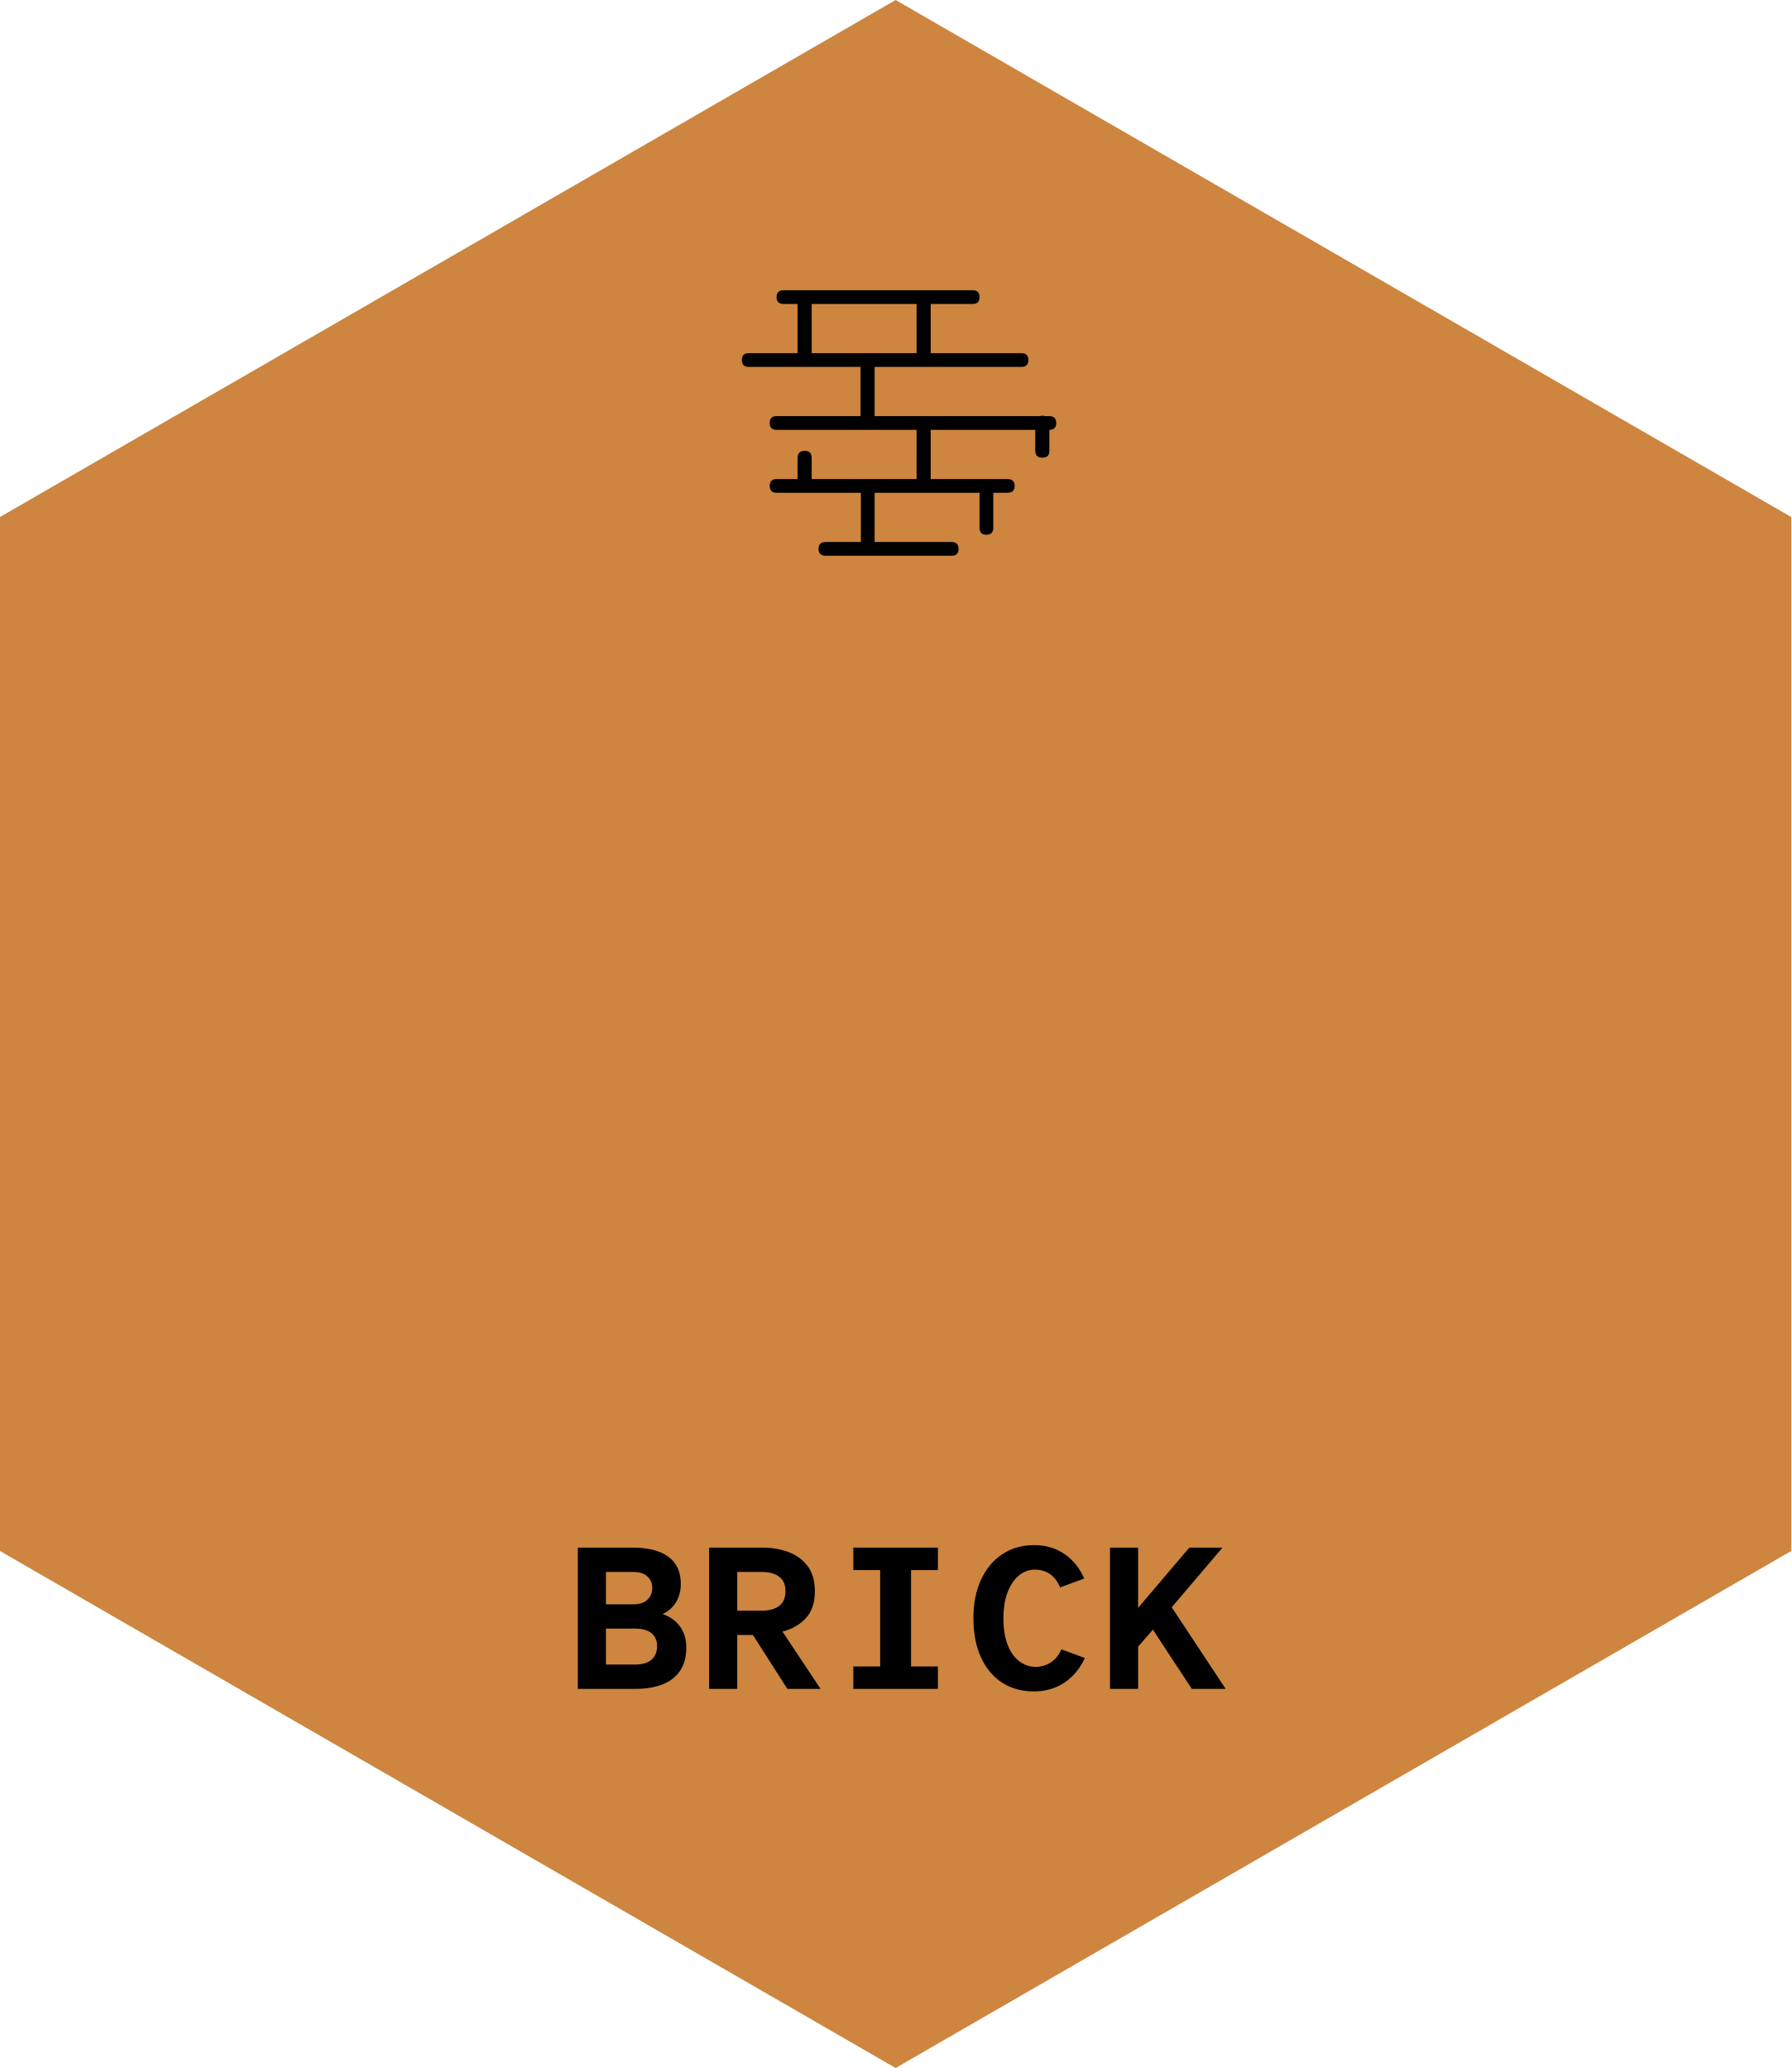
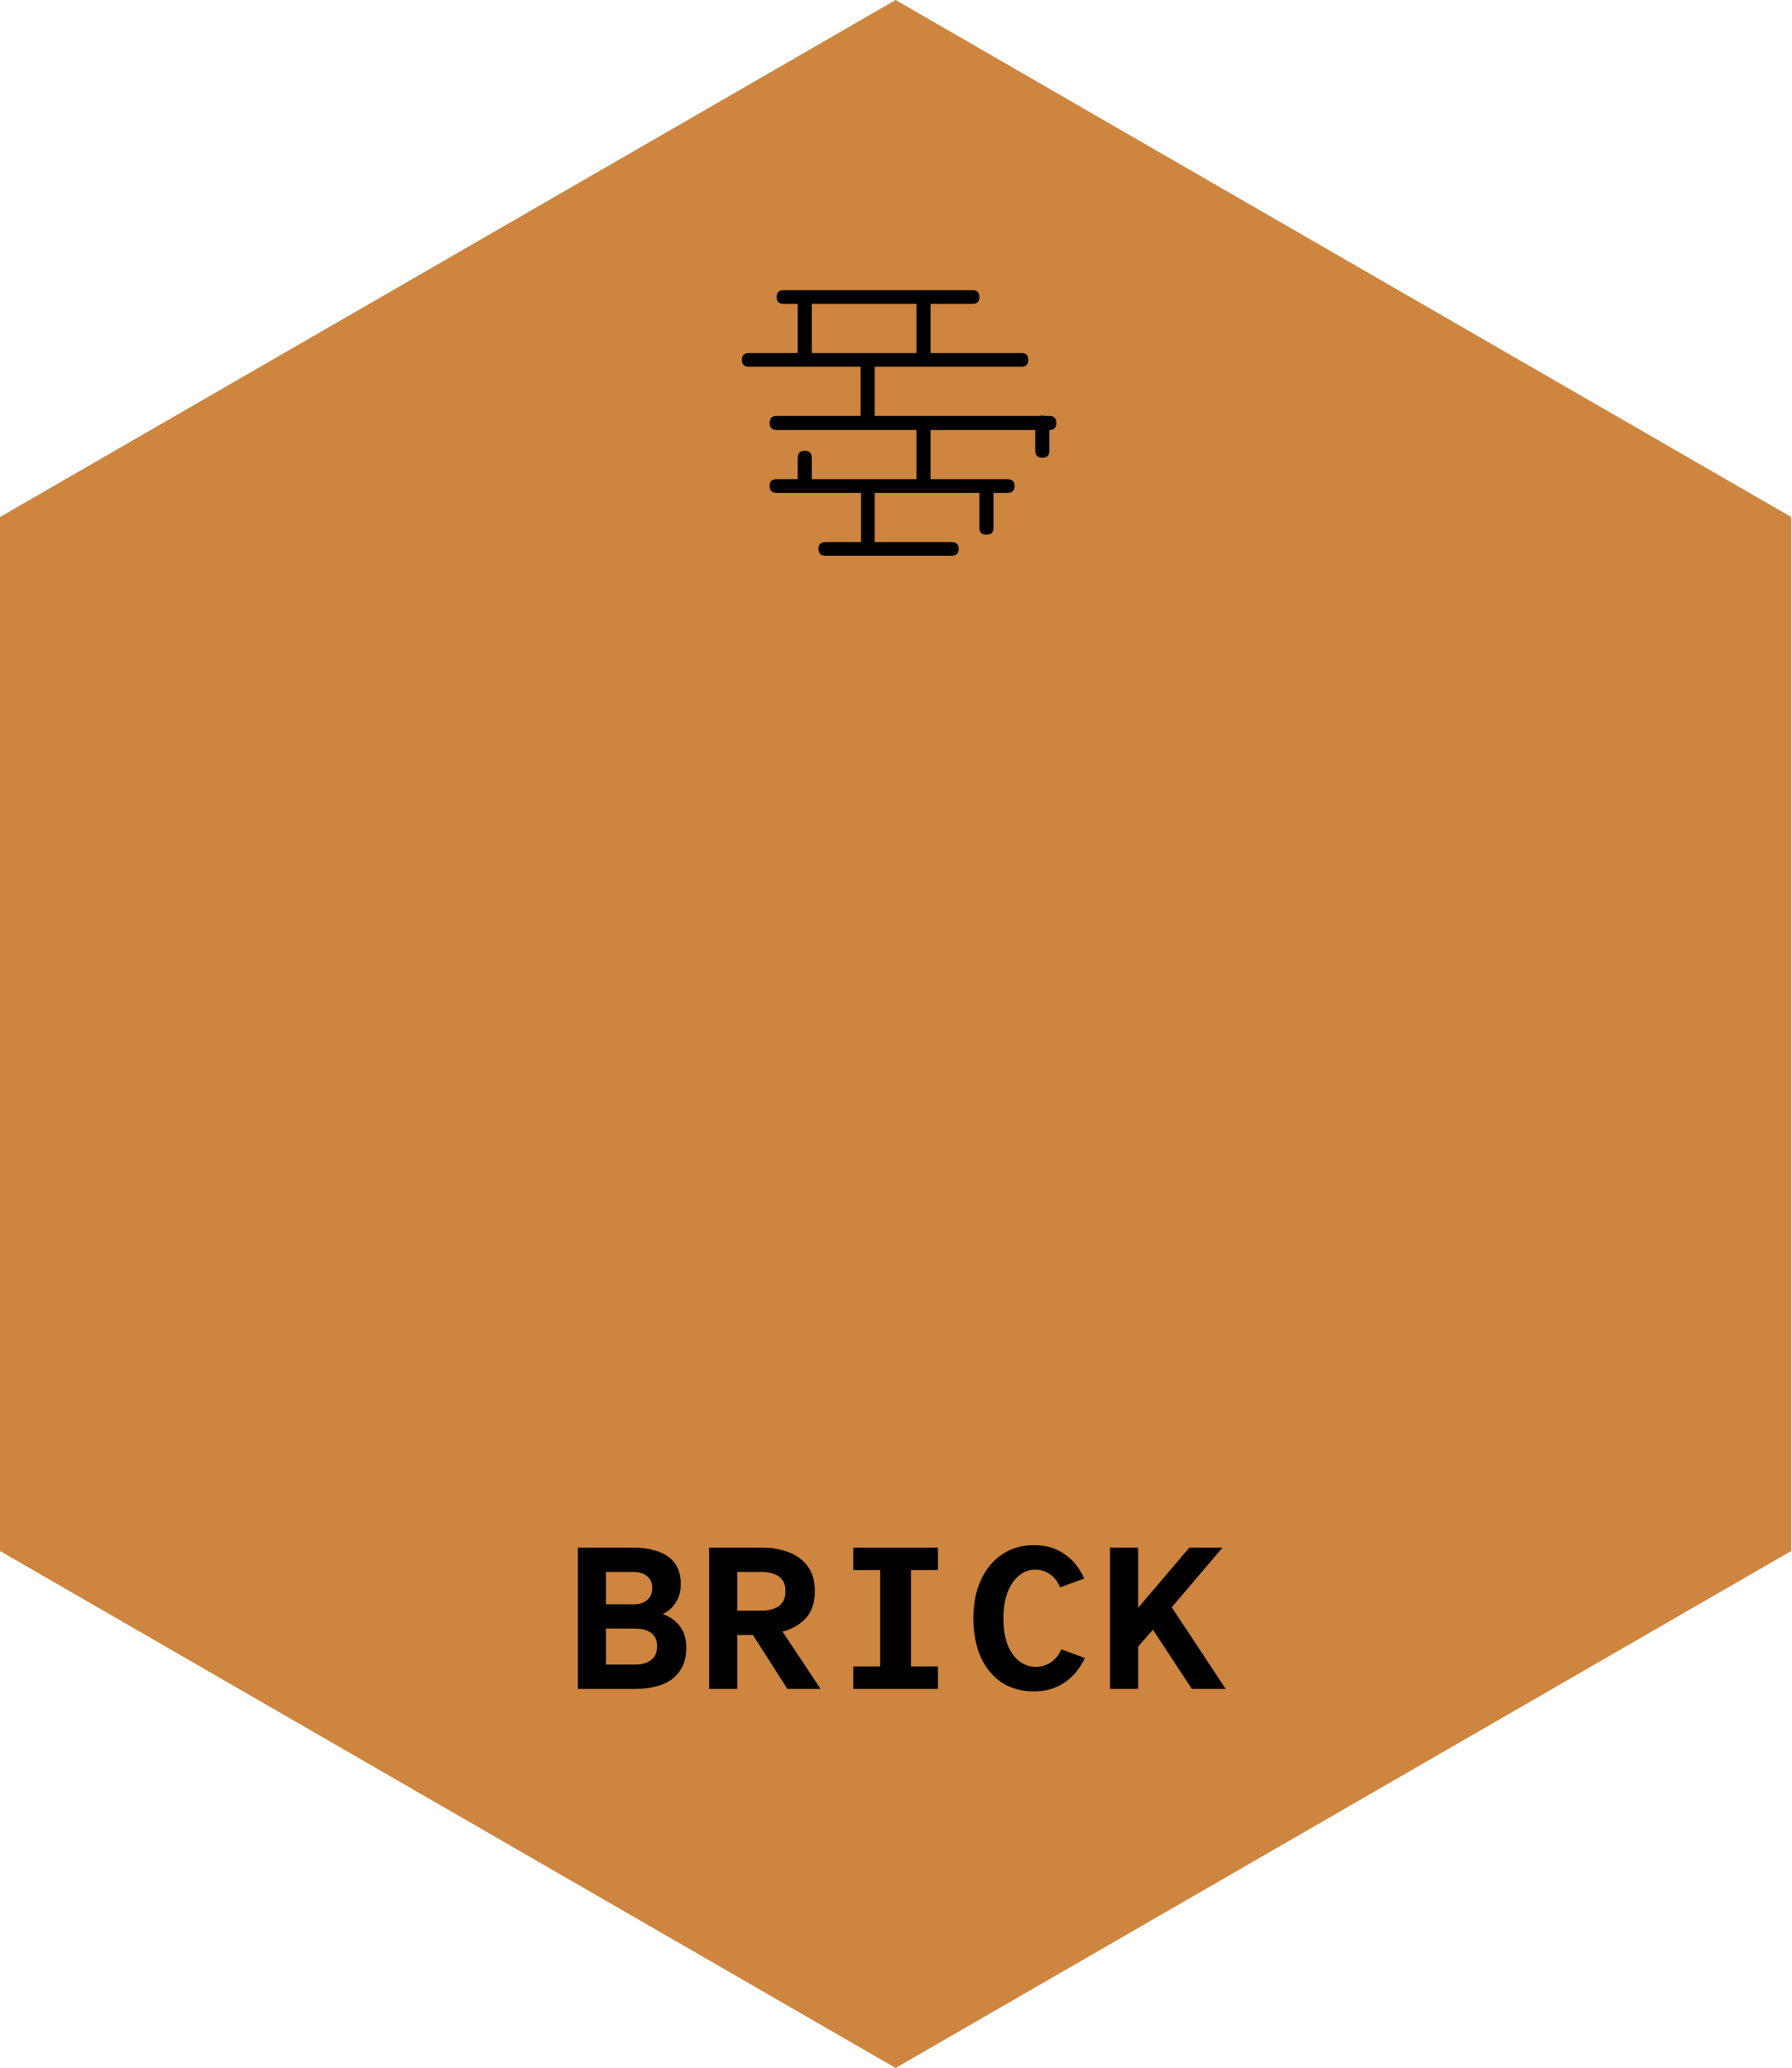
<svg xmlns="http://www.w3.org/2000/svg" width="77.942mm" height="90mm" viewBox="6.029 0 77.942 90">
  <polygon points="45,0 83.971,22.5 83.971,67.5 45,90 6.029,67.5 6.029,22.5" fill="peru" />
-   <path d="M43.473 15.669L43.473 18.408Q43.473 18.707 43.788 18.707L43.788 18.707Q44.087 18.707 44.087 18.408L44.087 18.408L44.087 15.669Q44.087 15.370 43.788 15.370L43.788 15.370Q43.473 15.370 43.473 15.669L43.473 15.669ZM38.608 15.968L50.479 15.968Q50.777 15.968 50.777 15.669L50.777 15.669Q50.777 15.370 50.479 15.370L50.479 15.370L38.608 15.370Q38.310 15.370 38.310 15.669L38.310 15.669Q38.310 15.968 38.608 15.968L38.608 15.968ZM46.527 15.669L46.527 13.229Q46.527 12.930 46.212 12.930L46.212 12.930Q45.913 12.930 45.913 13.229L45.913 13.229L45.913 15.669Q45.913 15.968 46.212 15.968L46.212 15.968Q46.527 15.968 46.527 15.669L46.527 15.669ZM39.820 18.707L51.690 18.707Q51.989 18.707 51.989 18.408L51.989 18.408Q51.989 18.110 51.690 18.110L51.690 18.110L39.820 18.110Q39.521 18.110 39.521 18.408L39.521 18.408Q39.521 18.707 39.820 18.707L39.820 18.707ZM45.913 18.408L45.913 21.148Q45.913 21.446 46.229 21.446L46.229 21.446Q46.527 21.446 46.527 21.148L46.527 21.148L46.527 18.408Q46.527 18.110 46.229 18.110L46.229 18.110Q45.913 18.110 45.913 18.408L45.913 18.408ZM39.820 21.446L49.864 21.446Q50.180 21.446 50.180 21.148L50.180 21.148Q50.180 20.849 49.864 20.849L49.864 20.849L39.820 20.849Q39.521 20.849 39.521 21.148L39.521 21.148Q39.521 21.446 39.820 21.446L39.820 21.446ZM43.489 21.148L43.489 23.588Q43.489 23.887 43.788 23.887L43.788 23.887Q44.087 23.887 44.087 23.588L44.087 23.588L44.087 21.148Q44.087 20.849 43.788 20.849L43.788 20.849Q43.489 20.849 43.489 21.148L43.489 21.148ZM40.136 13.229L48.354 13.229Q48.652 13.229 48.652 12.930L48.652 12.930Q48.652 12.631 48.354 12.631L48.354 12.631L40.136 12.631Q39.820 12.631 39.820 12.930L39.820 12.930Q39.820 13.229 40.136 13.229L40.136 13.229ZM41.348 15.669L41.348 12.930Q41.348 12.631 41.032 12.631L41.032 12.631Q40.733 12.631 40.733 12.930L40.733 12.930L40.733 15.669Q40.733 15.968 41.032 15.968L41.032 15.968Q41.348 15.968 41.348 15.669L41.348 15.669ZM40.733 19.936L40.733 21.148Q40.733 21.446 41.049 21.446L41.049 21.446Q41.348 21.446 41.348 21.148L41.348 21.148L41.348 19.936Q41.348 19.620 41.049 19.620L41.049 19.620Q40.733 19.620 40.733 19.936L40.733 19.936ZM43.473 15.669L43.473 18.408Q43.473 18.707 43.788 18.707L43.788 18.707Q44.087 18.707 44.087 18.408L44.087 18.408L44.087 15.669Q44.087 15.370 43.788 15.370L43.788 15.370Q43.473 15.370 43.473 15.669L43.473 15.669ZM49.250 22.974L49.250 21.446Q49.250 21.148 48.951 21.148L48.951 21.148Q48.652 21.148 48.652 21.446L48.652 21.446L48.652 22.974Q48.652 23.273 48.951 23.273L48.951 23.273Q49.250 23.273 49.250 22.974L49.250 22.974ZM41.962 24.186L47.440 24.186Q47.739 24.186 47.739 23.887L47.739 23.887Q47.739 23.588 47.440 23.588L47.440 23.588L41.962 23.588Q41.646 23.588 41.646 23.887L41.646 23.887Q41.646 24.186 41.962 24.186L41.962 24.186ZM51.076 18.408L51.076 19.620Q51.076 19.919 51.392 19.919L51.392 19.919Q51.690 19.919 51.690 19.620L51.690 19.620L51.690 18.408Q51.690 18.093 51.392 18.093L51.392 18.093Q51.076 18.093 51.076 18.408L51.076 18.408Z" fill="black" />
-   <path d="M33.684 73.500L31.172 73.500L31.172 67.354L33.574 67.354Q34.245 67.354 34.710 67.534Q35.174 67.713 35.414 68.063Q35.653 68.412 35.653 68.946L35.653 68.946Q35.653 69.231 35.561 69.484Q35.469 69.737 35.294 69.930Q35.119 70.124 34.862 70.243L34.862 70.243Q35.138 70.335 35.372 70.524Q35.607 70.712 35.749 71.007Q35.892 71.301 35.892 71.706L35.892 71.706Q35.892 72.313 35.621 72.713Q35.349 73.114 34.852 73.307Q34.356 73.500 33.684 73.500L33.684 73.500ZM32.396 70.878L32.396 72.442L33.675 72.442Q33.988 72.442 34.199 72.345Q34.411 72.249 34.517 72.065Q34.622 71.881 34.622 71.642L34.622 71.642Q34.622 71.283 34.383 71.080Q34.144 70.878 33.666 70.878L33.666 70.878L32.396 70.878ZM32.396 68.412L32.396 69.820L33.601 69.820Q33.988 69.820 34.199 69.622Q34.411 69.424 34.411 69.112L34.411 69.112Q34.411 68.799 34.199 68.606Q33.988 68.412 33.583 68.412L33.583 68.412L32.396 68.412ZM38.109 73.500L36.886 73.500L36.886 67.354L39.213 67.354Q39.839 67.354 40.354 67.552Q40.869 67.750 41.177 68.164Q41.486 68.578 41.486 69.250L41.486 69.250Q41.486 70.004 41.090 70.427Q40.694 70.850 40.078 71.007L40.078 71.007L41.734 73.500L40.290 73.500L38.790 71.154L38.109 71.154L38.109 73.500ZM38.109 68.412L38.109 70.096L39.195 70.096Q39.489 70.096 39.719 70.009Q39.949 69.921 40.078 69.737Q40.207 69.553 40.207 69.250L40.207 69.250Q40.207 68.946 40.078 68.767Q39.949 68.587 39.719 68.500Q39.489 68.412 39.195 68.412L39.195 68.412L38.109 68.412ZM46.840 73.500L43.160 73.500L43.160 72.525L44.328 72.525L44.328 68.330L43.160 68.330L43.160 67.354L46.840 67.354L46.840 68.330L45.672 68.330L45.672 72.525L46.840 72.525L46.840 73.500ZM51.017 73.610L51.017 73.610Q50.207 73.610 49.618 73.219Q49.030 72.828 48.708 72.115Q48.386 71.402 48.386 70.427L48.386 70.427Q48.386 69.461 48.717 68.748Q49.048 68.035 49.641 67.640Q50.235 67.244 51.035 67.244L51.035 67.244Q51.780 67.244 52.346 67.630Q52.912 68.017 53.206 68.698L53.206 68.698L52.158 69.084Q51.992 68.688 51.711 68.500Q51.431 68.311 51.063 68.311L51.063 68.311Q50.676 68.311 50.368 68.564Q50.060 68.817 49.876 69.286Q49.692 69.756 49.692 70.427L49.692 70.427Q49.692 71.117 49.876 71.586Q50.060 72.056 50.382 72.299Q50.704 72.543 51.100 72.543L51.100 72.543Q51.302 72.543 51.514 72.470Q51.725 72.396 51.909 72.226Q52.093 72.056 52.213 71.780L52.213 71.780L53.234 72.157Q52.921 72.838 52.351 73.224Q51.780 73.610 51.017 73.610ZM55.552 73.500L54.329 73.500L54.329 67.354L55.552 67.354L55.552 69.976L57.779 67.354L59.223 67.354L57.015 69.949L59.361 73.500L57.889 73.500L56.196 70.924L55.552 71.660L55.552 73.500Z" fill="black" />
+   <g fill="black">
+     <use href="#glyph0" transform="translate(34.04297 24.8) scale(17)" />
+   </g>
+   <g fill="black">
+     <use href="#glyph1" transform="translate(30.464 73.5) scale(9.2)" />
+     <use href="#glyph2" transform="translate(36.2784 73.5) scale(9.2)" />
+     <use href="#glyph3" transform="translate(42.0928 73.5) scale(9.2)" />
+     <use href="#glyph4" transform="translate(47.9072 73.5) scale(9.2)" />
+     <use href="#glyph5" transform="translate(53.7216 73.5) scale(9.2)" />
+   </g>
+   <defs>
+     <path id="glyph0" d="M0.555-0.537L0.555-0.376Q0.555-0.358 0.573-0.358L0.573-0.358Q0.591-0.358 0.591-0.376L0.591-0.376L0.591-0.537Q0.591-0.555 0.573-0.555L0.573-0.555Q0.555-0.555 0.555-0.537L0.555-0.537ZM0.269-0.52L0.967-0.52Q0.984-0.52 0.984-0.537L0.984-0.537Q0.984-0.555 0.967-0.555L0.967-0.555L0.269-0.555Q0.251-0.555 0.251-0.537L0.251-0.537Q0.251-0.52 0.269-0.52L0.269-0.52ZM0.734-0.537L0.734-0.681Q0.734-0.698 0.716-0.698L0.716-0.698Q0.698-0.698 0.698-0.681L0.698-0.681L0.698-0.537Q0.698-0.52 0.716-0.52L0.716-0.52Q0.734-0.52 0.734-0.537L0.734-0.537ZM0.34-0.358L1.038-0.358Q1.056-0.358 1.056-0.376L1.056-0.376Q1.056-0.394 1.038-0.394L1.038-0.394L0.34-0.394Q0.322-0.394 0.322-0.376L0.322-0.376Q0.322-0.358 0.34-0.358L0.34-0.358ZM0.698-0.376L0.698-0.215Q0.698-0.197 0.717-0.197L0.717-0.197Q0.734-0.197 0.734-0.215L0.734-0.215L0.734-0.376Q0.734-0.394 0.717-0.394L0.717-0.394Q0.698-0.394 0.698-0.376L0.698-0.376ZM0.34-0.197L0.931-0.197Q0.949-0.197 0.949-0.215L0.949-0.215Q0.949-0.232 0.931-0.232L0.931-0.232L0.34-0.232Q0.322-0.232 0.322-0.215L0.322-0.215Q0.322-0.197 0.34-0.197L0.34-0.197ZM0.556-0.215L0.556-0.071Q0.556-0.054 0.573-0.054L0.573-0.054Q0.591-0.054 0.591-0.071L0.591-0.071L0.591-0.215Q0.591-0.232 0.573-0.232L0.573-0.232Q0.556-0.232 0.556-0.215L0.556-0.215ZM0.358-0.681L0.842-0.681Q0.859-0.681 0.859-0.698L0.859-0.698Q0.859-0.716 0.842-0.716L0.842-0.716L0.358-0.716Q0.34-0.716 0.34-0.698L0.34-0.698Q0.34-0.681 0.358-0.681L0.358-0.681ZM0.43-0.537L0.43-0.698Q0.43-0.716 0.411-0.716L0.411-0.716Q0.394-0.716 0.394-0.698L0.394-0.698L0.394-0.537Q0.394-0.52 0.411-0.52L0.411-0.52Q0.43-0.52 0.43-0.537L0.43-0.537ZM0.394-0.286L0.394-0.215Q0.394-0.197 0.412-0.197L0.412-0.197Q0.43-0.197 0.43-0.215L0.43-0.215L0.43-0.286Q0.43-0.305 0.412-0.305L0.412-0.305Q0.394-0.305 0.394-0.286L0.394-0.286ZM0.555-0.537L0.555-0.376Q0.555-0.358 0.573-0.358L0.573-0.358Q0.591-0.358 0.591-0.376L0.591-0.376L0.591-0.537Q0.591-0.555 0.573-0.555L0.573-0.555Q0.555-0.555 0.555-0.537L0.555-0.537ZM0.895-0.107L0.895-0.197Q0.895-0.215 0.877-0.215L0.877-0.215Q0.859-0.215 0.859-0.197L0.859-0.197L0.859-0.107Q0.859-0.09 0.877-0.09L0.877-0.09Q0.895-0.09 0.895-0.107L0.895-0.107ZM0.466-0.036L0.788-0.036Q0.806-0.036 0.806-0.054L0.806-0.054Q0.806-0.071 0.788-0.071L0.788-0.071L0.466-0.071Q0.447-0.071 0.447-0.054L0.447-0.054Q0.447-0.036 0.466-0.036L0.466-0.036ZM1.002-0.376L1.002-0.305Q1.002-0.287 1.021-0.287L1.021-0.287Q1.038-0.287 1.038-0.305L1.038-0.305L1.038-0.376Q1.038-0.395 1.021-0.395L1.021-0.395Q1.002-0.395 1.002-0.376L1.002-0.376Z" />
+     <path id="glyph1" d="M0.35 0L0.077 0L0.077-0.668L0.338-0.668Q0.411-0.668 0.462-0.648Q0.512-0.629 0.538-0.591Q0.564-0.553 0.564-0.495L0.564-0.495Q0.564-0.464 0.554-0.436Q0.544-0.409 0.525-0.388Q0.506-0.367 0.478-0.354L0.478-0.354Q0.508-0.344 0.533-0.324Q0.559-0.303 0.575-0.271Q0.59-0.239 0.59-0.195L0.59-0.195Q0.59-0.129 0.56-0.086Q0.531-0.042 0.477-0.021Q0.423 0 0.35 0L0.35 0ZM0.21-0.285L0.21-0.115L0.349-0.115Q0.383-0.115 0.406-0.126Q0.429-0.136 0.441-0.156Q0.452-0.176 0.452-0.202L0.452-0.202Q0.452-0.241 0.426-0.263Q0.4-0.285 0.348-0.285L0.348-0.285L0.21-0.285ZM0.21-0.553L0.21-0.4L0.341-0.4Q0.383-0.4 0.406-0.421Q0.429-0.443 0.429-0.477L0.429-0.477Q0.429-0.511 0.406-0.532Q0.383-0.553 0.339-0.553L0.339-0.553L0.21-0.553Z" />
+     <path id="glyph2" d="M0.199 0L0.066 0L0.066-0.668L0.319-0.668Q0.387-0.668 0.443-0.646Q0.499-0.625 0.532-0.58Q0.566-0.535 0.566-0.462L0.566-0.462Q0.566-0.38 0.523-0.334Q0.48-0.288 0.413-0.271L0.413-0.271L0.593 0L0.436 0L0.273-0.255L0.199-0.255L0.199 0ZM0.199-0.553L0.199-0.37L0.317-0.37Q0.349-0.37 0.374-0.38Q0.399-0.389 0.413-0.409Q0.427-0.429 0.427-0.462L0.427-0.462Q0.427-0.495 0.413-0.514Q0.399-0.534 0.374-0.543Q0.349-0.553 0.317-0.553L0.317-0.553L0.199-0.553Z" />
+     <path id="glyph3" d="M0.516 0L0.116 0L0.116-0.106L0.243-0.106L0.243-0.562L0.116-0.562L0.116-0.668L0.516-0.668L0.516-0.562L0.389-0.562L0.389-0.106L0.516-0.106L0.516 0Z" />
+     <path id="glyph4" d="M0.338 0.012L0.338 0.012Q0.25 0.012 0.186-0.03Q0.122-0.073 0.087-0.15Q0.052-0.228 0.052-0.334L0.052-0.334Q0.052-0.439 0.088-0.516Q0.124-0.594 0.189-0.637Q0.253-0.68 0.34-0.68L0.34-0.68Q0.421-0.68 0.482-0.638Q0.544-0.596 0.576-0.522L0.576-0.522L0.462-0.48Q0.444-0.523 0.413-0.543Q0.383-0.564 0.343-0.564L0.343-0.564Q0.301-0.564 0.268-0.536Q0.234-0.509 0.214-0.458Q0.194-0.407 0.194-0.334L0.194-0.334Q0.194-0.259 0.214-0.208Q0.234-0.157 0.269-0.131Q0.304-0.104 0.347-0.104L0.347-0.104Q0.369-0.104 0.392-0.112Q0.415-0.12 0.435-0.139Q0.455-0.157 0.468-0.187L0.468-0.187L0.579-0.146Q0.545-0.072 0.483-0.03Q0.421 0.012 0.338 0.012Z" />
+     <path id="glyph5" d="M0.199 0L0.066 0L0.066-0.668L0.199-0.668L0.199-0.383L0.441-0.668L0.598-0.668L0.358-0.386L0.613 0L0.453 0L0.269-0.28L0.199-0.2L0.199 0Z" />
+   </defs>
</svg>
